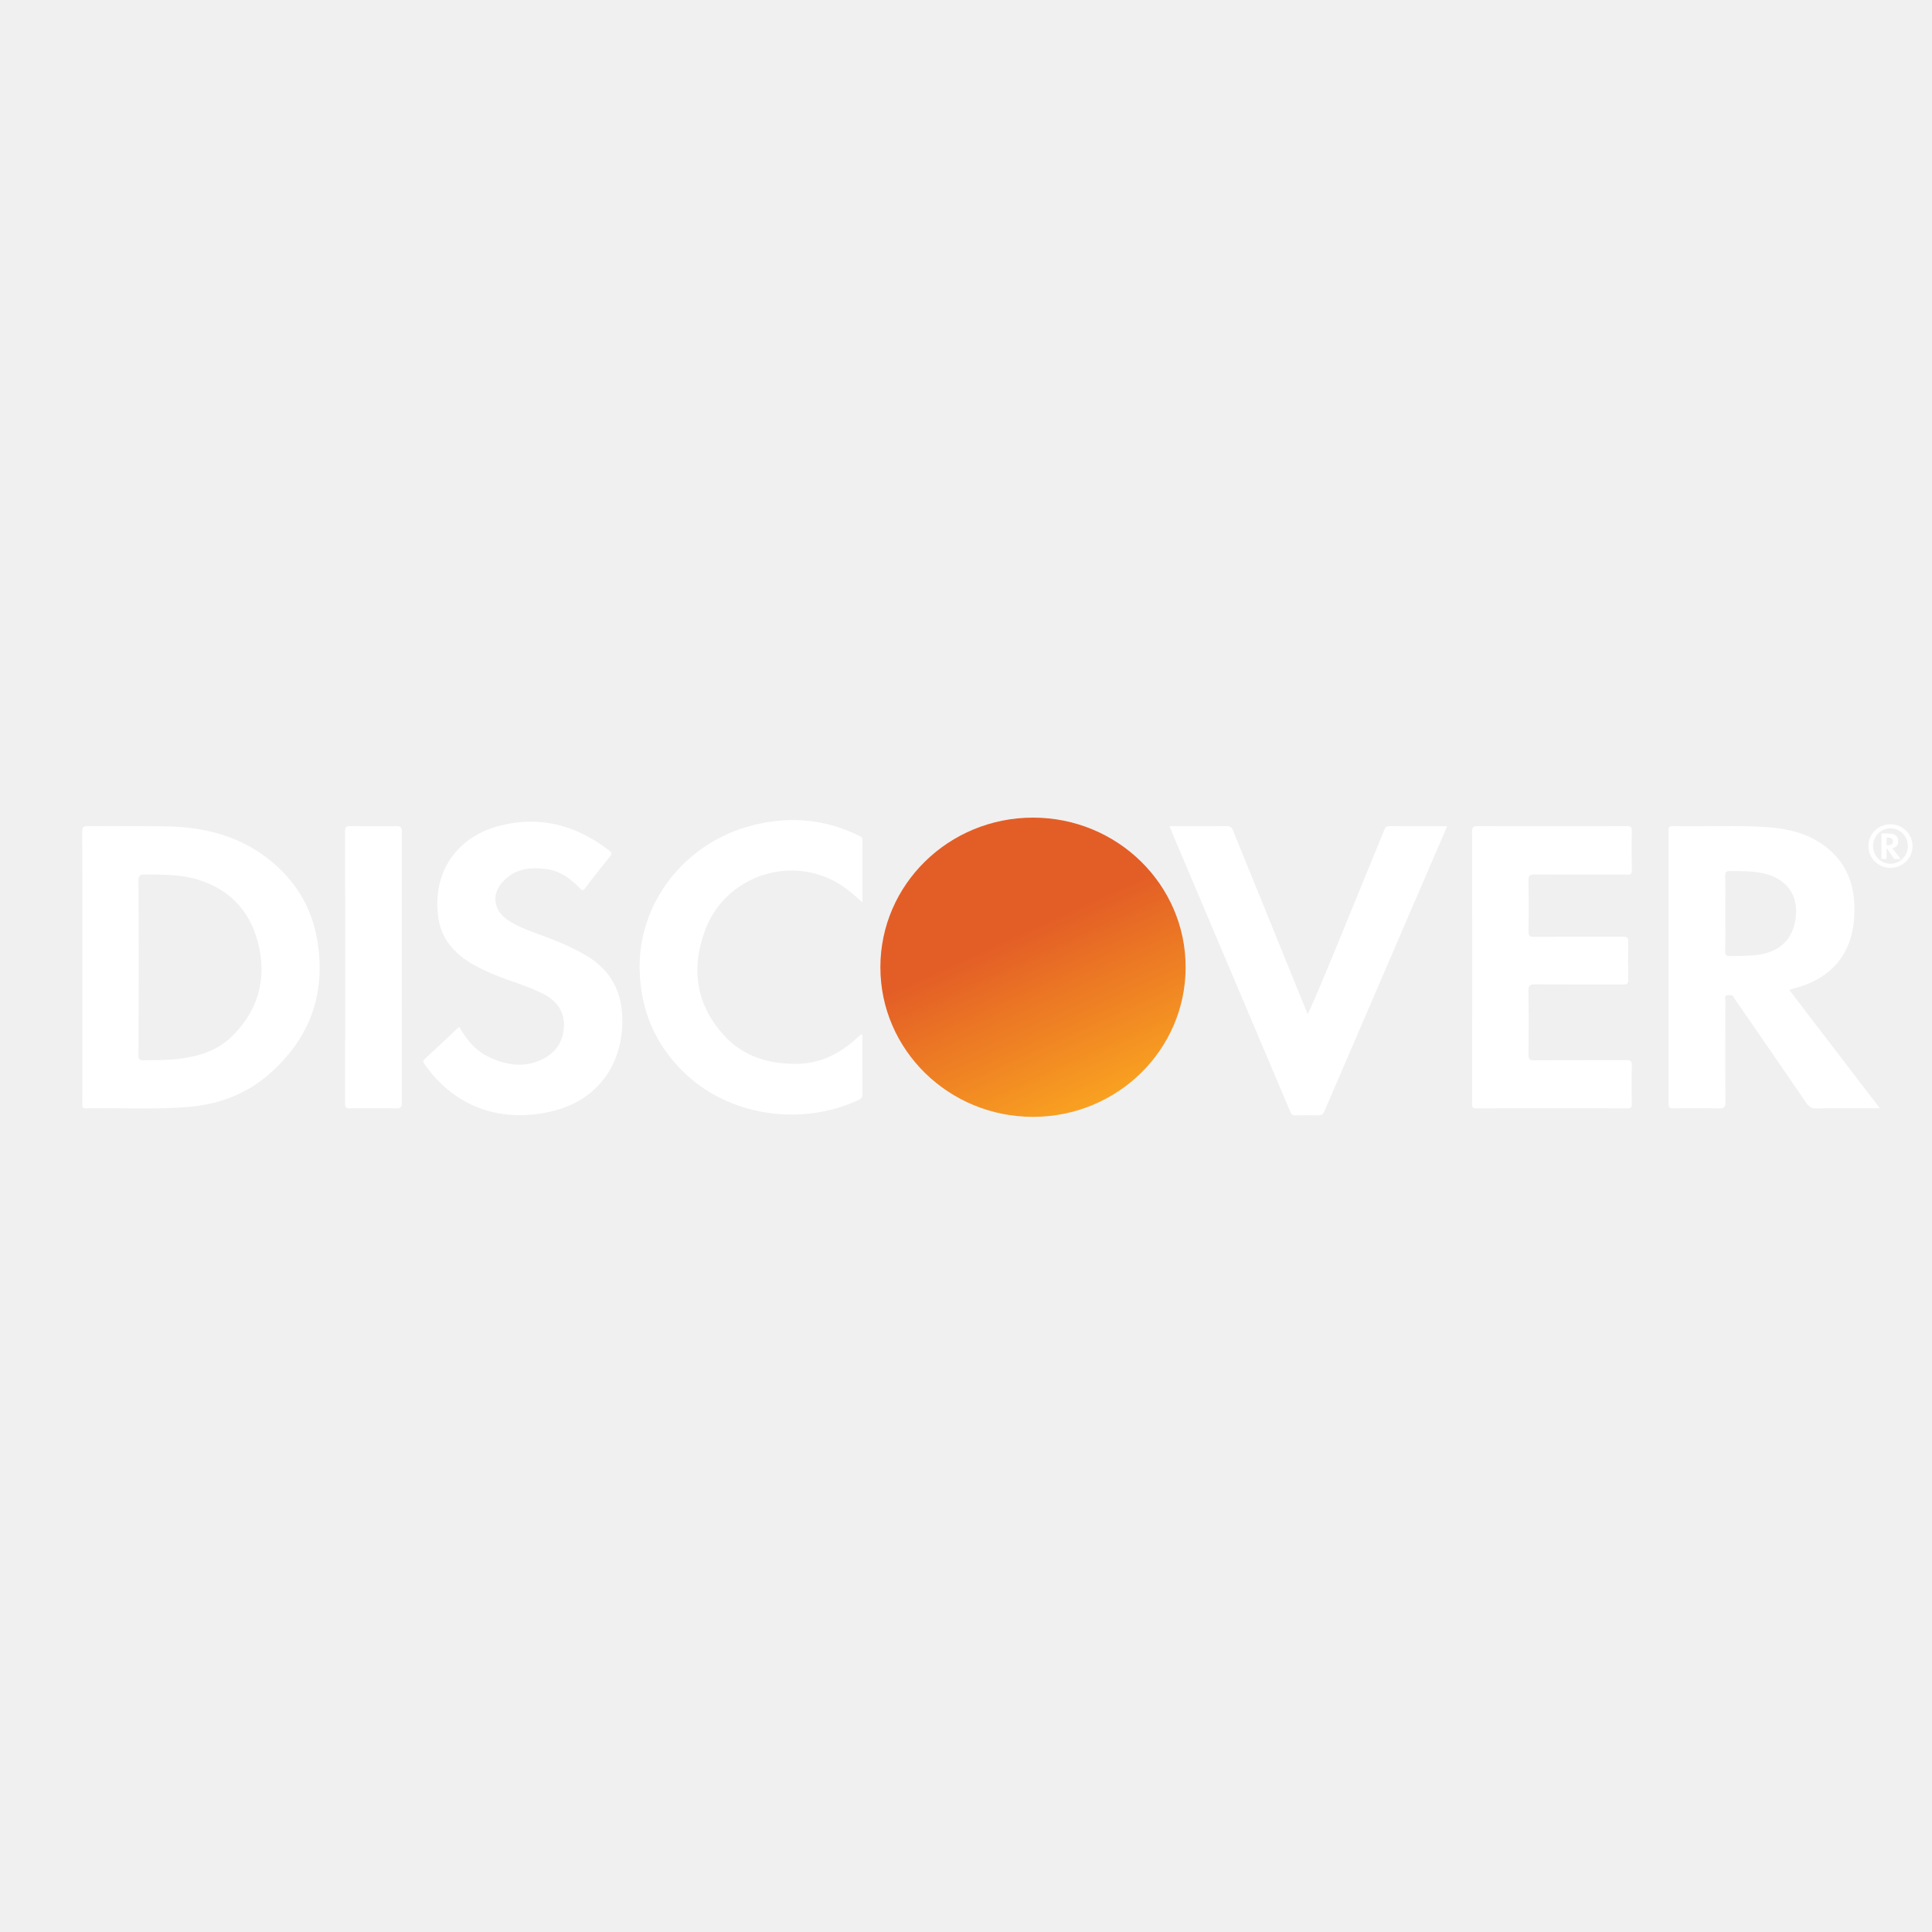
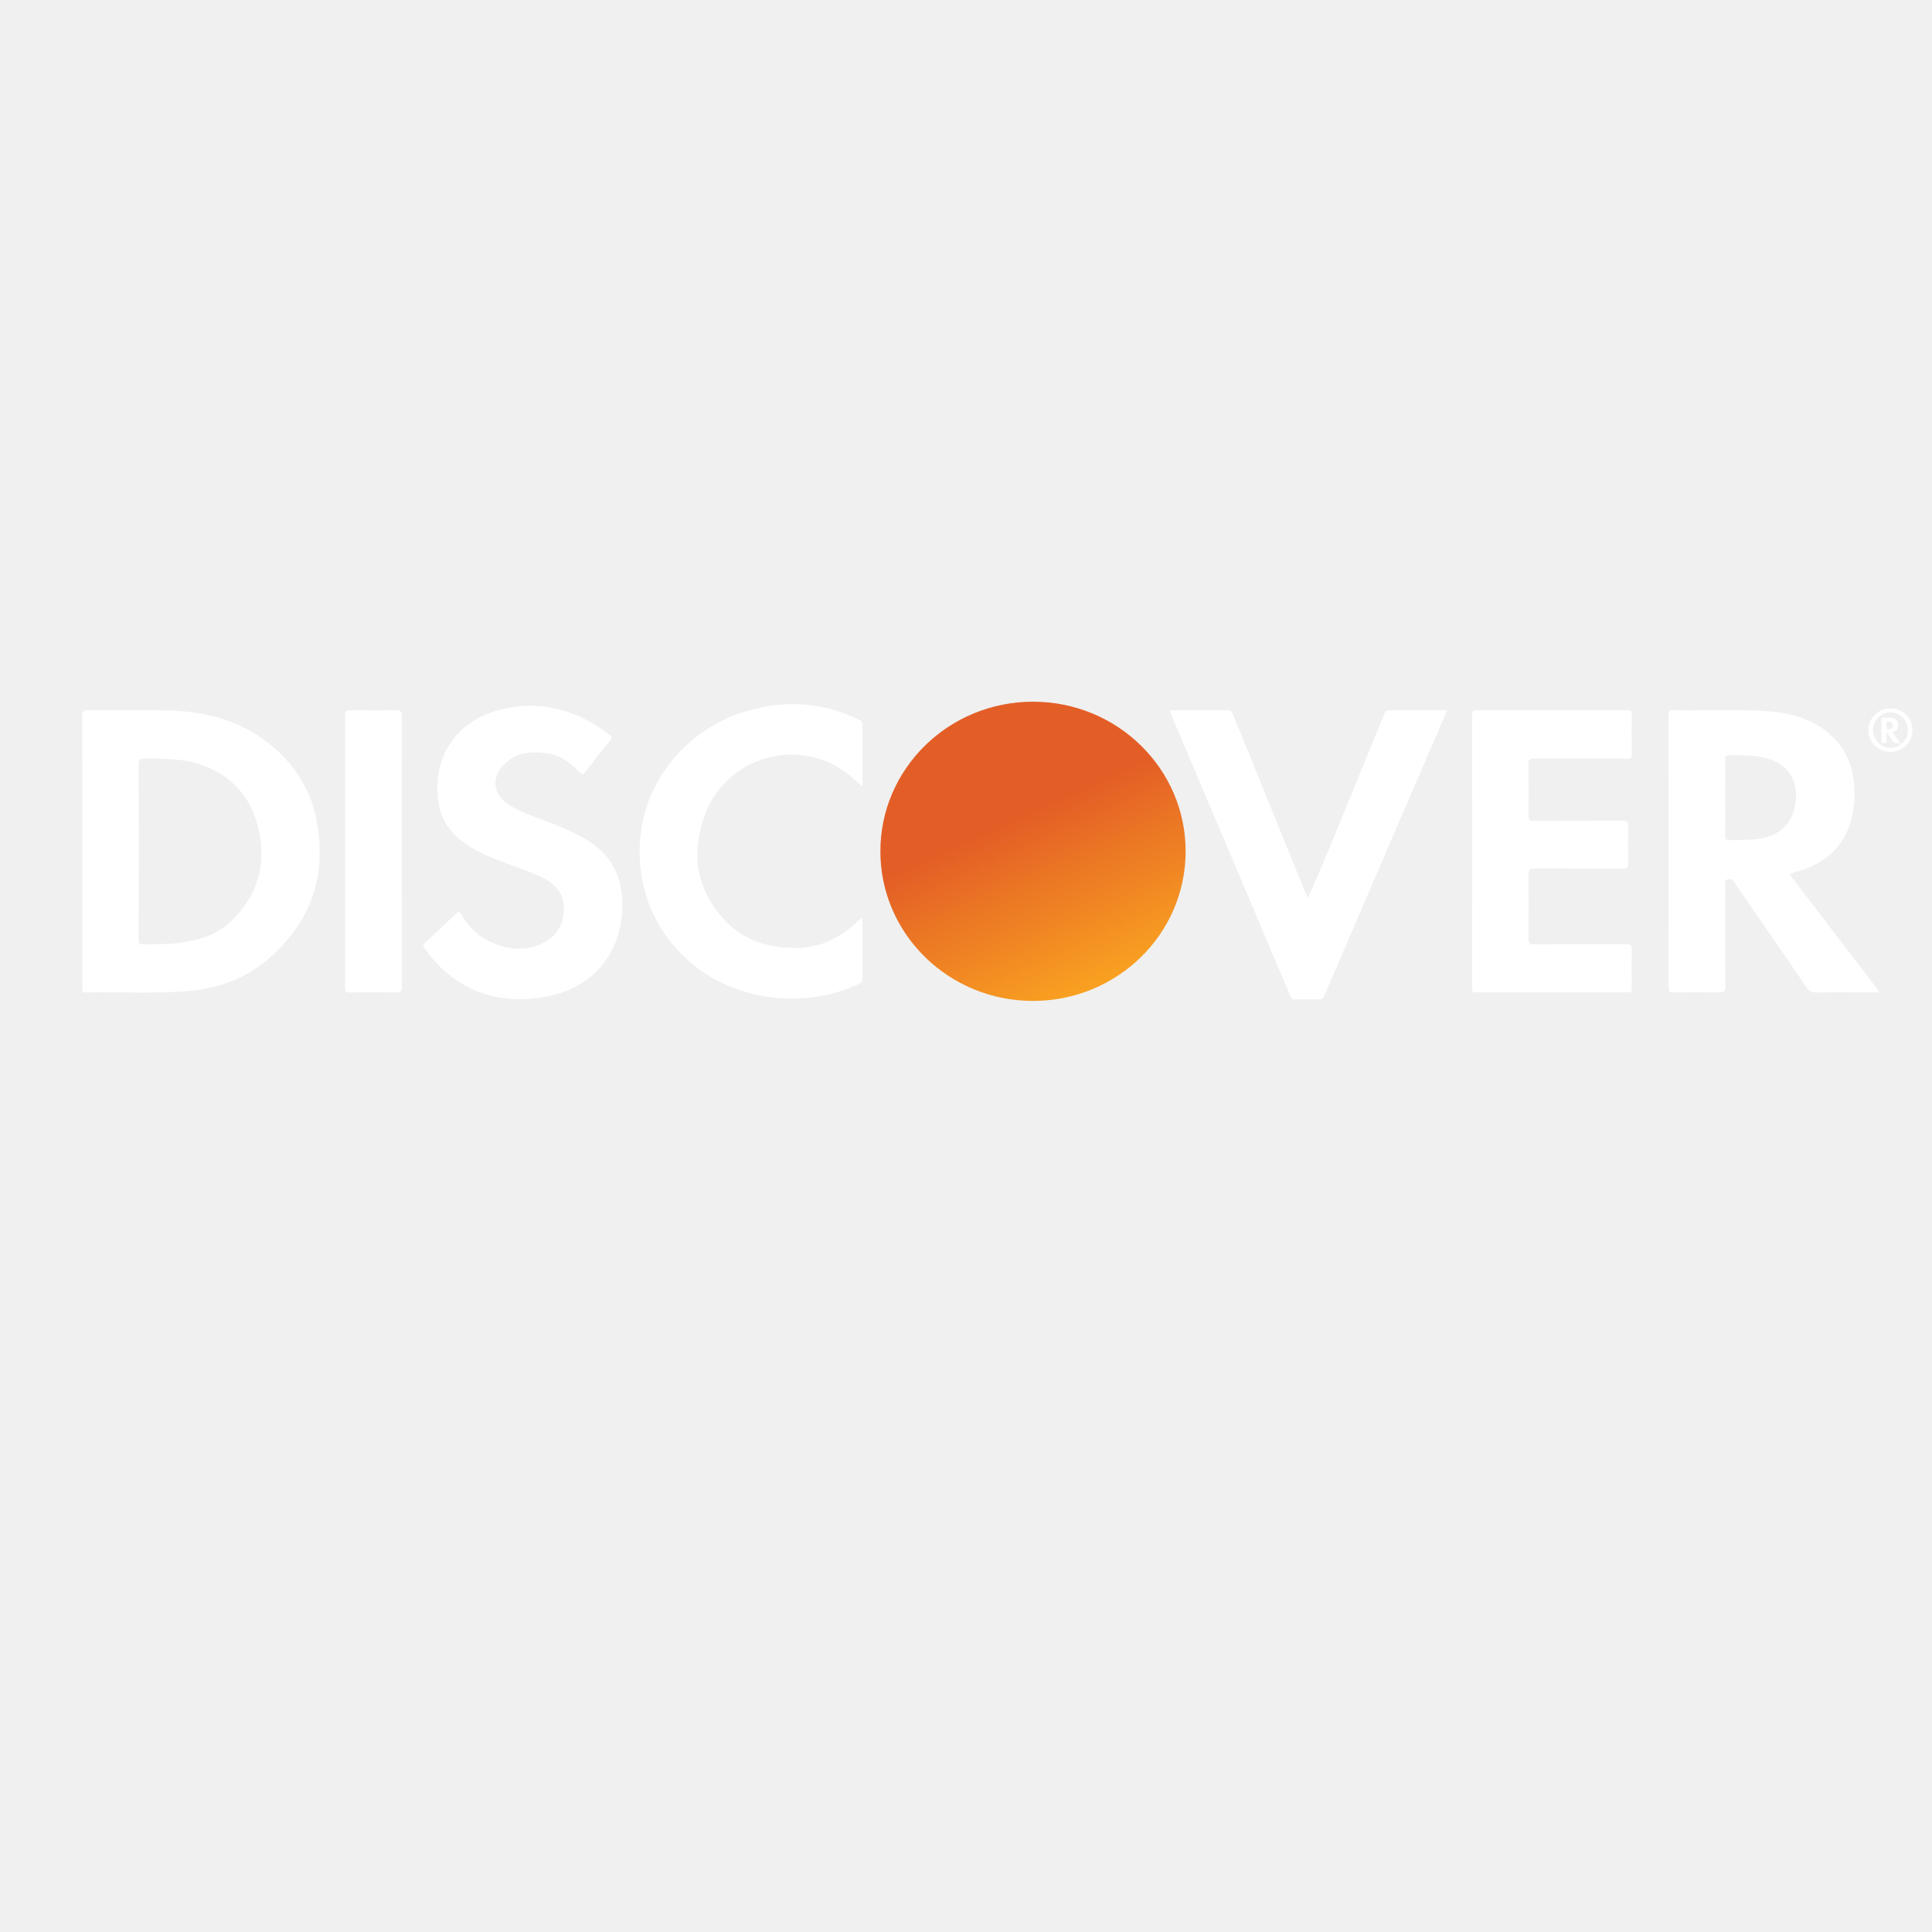
- <svg xmlns="http://www.w3.org/2000/svg" width="25" height="25" viewBox="0 0 25 25" fill="none">
+ <svg xmlns="http://www.w3.org/2000/svg" width="25" height="25" viewBox="0 10 25 8" fill="none">
  <g id="franchises/discover">
    <path id="Vector" d="M13.367 14.452C14.458 14.452 15.342 13.585 15.342 12.516C15.342 11.447 14.458 10.58 13.367 10.58C12.276 10.58 11.392 11.447 11.392 12.516C11.392 13.585 12.276 14.452 13.367 14.452Z" fill="url(#paint0_linear_5487_20281)" />
    <g id="Vector_2">
      <path fill-rule="evenodd" clip-rule="evenodd" d="M1.064 10.77C1.064 10.71 1.073 10.688 1.143 10.689C1.499 10.694 1.855 10.685 2.21 10.695C2.734 10.711 3.209 10.86 3.597 11.221C3.864 11.47 4.032 11.774 4.098 12.127C4.229 12.83 4.026 13.426 3.478 13.903C3.179 14.163 2.82 14.294 2.424 14.325C1.987 14.36 1.549 14.333 1.112 14.342C1.06 14.343 1.065 14.315 1.065 14.283C1.066 13.924 1.067 11.352 1.064 10.77ZM1.792 13.656C1.792 13.705 1.803 13.721 1.856 13.72C2.002 13.718 2.148 13.72 2.293 13.704C2.558 13.675 2.806 13.601 3 13.412C3.325 13.093 3.445 12.706 3.355 12.268C3.264 11.827 3.004 11.517 2.553 11.38C2.334 11.314 2.105 11.318 1.878 11.315C1.814 11.315 1.791 11.327 1.792 11.396C1.796 11.771 1.795 13.277 1.792 13.656Z" fill="white" />
      <path fill-rule="evenodd" clip-rule="evenodd" d="M23.154 12.811C23.545 13.322 23.93 13.825 24.325 14.341H24.167C23.947 14.341 23.727 14.338 23.507 14.343C23.44 14.345 23.407 14.32 23.372 14.27C23.067 13.823 22.759 13.378 22.452 12.933C22.448 12.927 22.443 12.921 22.441 12.914C22.422 12.87 22.382 12.873 22.347 12.88C22.308 12.888 22.326 12.923 22.326 12.946C22.325 13.383 22.323 13.82 22.327 14.258C22.328 14.33 22.306 14.344 22.237 14.343C22.044 14.338 21.851 14.34 21.658 14.342C21.609 14.343 21.59 14.334 21.59 14.28C21.591 13.104 21.591 11.927 21.59 10.751C21.59 10.711 21.595 10.689 21.645 10.69C22.06 10.699 22.476 10.674 22.891 10.705C23.179 10.727 23.45 10.803 23.671 10.995C23.937 11.225 24.012 11.527 23.994 11.859C23.967 12.348 23.694 12.671 23.208 12.791C23.192 12.796 23.176 12.803 23.154 12.811ZM22.325 11.822C22.325 11.983 22.328 12.145 22.324 12.306C22.322 12.363 22.34 12.374 22.394 12.372C22.502 12.368 22.611 12.37 22.719 12.359C23.036 12.326 23.217 12.147 23.24 11.836C23.259 11.586 23.128 11.397 22.885 11.319C22.725 11.268 22.559 11.274 22.395 11.271C22.341 11.269 22.322 11.281 22.324 11.337C22.328 11.499 22.325 11.66 22.325 11.822Z" fill="white" />
      <path fill-rule="evenodd" clip-rule="evenodd" d="M19.049 10.762C19.049 10.707 19.06 10.69 19.12 10.69C19.763 10.692 20.406 10.692 21.049 10.69C21.099 10.69 21.117 10.7 21.116 10.753C21.112 10.922 21.113 11.091 21.116 11.26C21.117 11.311 21.098 11.318 21.053 11.317C20.655 11.316 20.256 11.318 19.858 11.315C19.791 11.314 19.777 11.333 19.779 11.395C19.782 11.615 19.782 11.835 19.779 12.055C19.778 12.11 19.794 12.123 19.849 12.123C20.232 12.12 20.615 12.123 20.998 12.12C21.059 12.119 21.07 12.137 21.069 12.192C21.066 12.353 21.066 12.515 21.069 12.677C21.07 12.728 21.055 12.74 21.004 12.74C20.623 12.738 20.242 12.741 19.862 12.737C19.791 12.736 19.778 12.758 19.778 12.822C19.782 13.097 19.781 13.373 19.779 13.648C19.778 13.703 19.79 13.721 19.85 13.72C20.248 13.717 20.646 13.72 21.044 13.717C21.104 13.717 21.117 13.733 21.116 13.789C21.112 13.955 21.113 14.122 21.115 14.288C21.116 14.328 21.106 14.342 21.063 14.342C20.41 14.341 19.757 14.34 19.104 14.342C19.045 14.343 19.049 14.314 19.049 14.276C19.05 13.687 19.051 11.344 19.049 10.762Z" fill="white" />
      <path fill-rule="evenodd" clip-rule="evenodd" d="M5.942 13.286C6.04 13.466 6.17 13.612 6.361 13.694C6.566 13.783 6.777 13.813 6.99 13.72C7.184 13.636 7.289 13.485 7.297 13.28C7.305 13.076 7.194 12.94 7.013 12.852C6.806 12.751 6.582 12.691 6.37 12.601C6.163 12.513 5.965 12.411 5.822 12.231C5.735 12.121 5.687 11.996 5.67 11.861C5.594 11.262 5.93 10.833 6.44 10.692C6.972 10.545 7.452 10.675 7.881 11.004C7.913 11.029 7.924 11.046 7.893 11.083C7.784 11.217 7.677 11.352 7.574 11.491C7.542 11.533 7.529 11.521 7.5 11.491C7.383 11.369 7.249 11.271 7.075 11.246C6.856 11.216 6.648 11.243 6.496 11.421C6.359 11.579 6.39 11.779 6.562 11.899C6.716 12.006 6.896 12.06 7.07 12.126C7.234 12.187 7.393 12.256 7.545 12.341C7.857 12.513 8.028 12.766 8.05 13.12C8.088 13.719 7.766 14.224 7.166 14.374C6.526 14.535 5.901 14.357 5.49 13.765C5.474 13.741 5.472 13.726 5.495 13.705C5.644 13.567 5.791 13.428 5.941 13.287L5.942 13.286Z" fill="white" />
      <path fill-rule="evenodd" clip-rule="evenodd" d="M15.134 10.691C15.388 10.691 15.63 10.693 15.872 10.69C15.921 10.689 15.94 10.706 15.956 10.748C16.179 11.299 16.822 12.877 16.92 13.121C16.965 13.073 17.607 11.483 17.91 10.745C17.922 10.716 17.93 10.69 17.974 10.69C18.221 10.693 18.469 10.691 18.726 10.691C18.668 10.829 17.609 13.282 17.138 14.378C17.119 14.421 17.099 14.435 17.052 14.433C16.959 14.43 16.864 14.43 16.771 14.433C16.729 14.435 16.71 14.42 16.695 14.383C16.404 13.695 15.386 11.292 15.168 10.777C15.157 10.751 15.147 10.724 15.134 10.691Z" fill="white" />
      <path fill-rule="evenodd" clip-rule="evenodd" d="M11.16 11.678C11.022 11.55 10.89 11.441 10.732 11.37C10.111 11.089 9.364 11.391 9.125 12.034C8.94 12.529 9.002 13 9.372 13.402C9.62 13.671 9.947 13.77 10.312 13.766C10.601 13.763 10.841 13.648 11.052 13.465C11.083 13.438 11.114 13.41 11.144 13.383C11.17 13.397 11.159 13.419 11.159 13.436C11.16 13.675 11.159 13.914 11.16 14.153C11.16 14.189 11.155 14.212 11.115 14.231C10.365 14.583 9.417 14.444 8.83 13.857C8.467 13.494 8.288 13.056 8.277 12.549C8.258 11.691 8.843 10.943 9.658 10.702C10.157 10.555 10.645 10.583 11.116 10.814C11.141 10.826 11.161 10.837 11.161 10.871C11.159 11.134 11.16 11.397 11.16 11.678Z" fill="white" />
      <path fill-rule="evenodd" clip-rule="evenodd" d="M5.201 14.261C5.201 14.321 5.192 14.345 5.122 14.343C4.924 14.337 4.726 14.339 4.528 14.342C4.48 14.343 4.465 14.331 4.465 14.282C4.467 13.106 4.467 11.93 4.465 10.753C4.465 10.7 4.483 10.69 4.533 10.69C4.728 10.693 4.924 10.694 5.119 10.69C5.183 10.688 5.201 10.704 5.201 10.769C5.198 11.353 5.199 13.682 5.201 14.261Z" fill="white" />
      <path fill-rule="evenodd" clip-rule="evenodd" d="M24.462 10.666C24.304 10.666 24.177 10.792 24.177 10.948C24.177 11.104 24.304 11.23 24.462 11.23C24.62 11.23 24.748 11.104 24.748 10.948C24.748 10.792 24.62 10.666 24.462 10.666ZM24.462 11.177C24.338 11.177 24.237 11.075 24.237 10.948C24.237 10.821 24.338 10.719 24.462 10.719C24.587 10.719 24.688 10.821 24.688 10.948C24.688 11.075 24.587 11.177 24.462 11.177Z" fill="white" />
      <path fill-rule="evenodd" clip-rule="evenodd" d="M24.487 10.977C24.523 11.023 24.557 11.068 24.593 11.115H24.579C24.559 11.115 24.539 11.115 24.519 11.115C24.513 11.115 24.51 11.113 24.507 11.108C24.479 11.068 24.451 11.028 24.424 10.988C24.423 10.987 24.423 10.987 24.423 10.986C24.421 10.982 24.417 10.982 24.414 10.983C24.411 10.984 24.412 10.987 24.412 10.989C24.412 11.028 24.412 11.068 24.412 11.107C24.412 11.114 24.41 11.115 24.404 11.115C24.387 11.114 24.369 11.115 24.352 11.115C24.348 11.115 24.346 11.114 24.346 11.109C24.346 11.003 24.346 10.897 24.346 10.791C24.346 10.787 24.346 10.785 24.351 10.785C24.388 10.786 24.426 10.784 24.463 10.787C24.489 10.788 24.514 10.795 24.534 10.813C24.558 10.833 24.564 10.861 24.563 10.891C24.561 10.935 24.536 10.964 24.492 10.975C24.491 10.975 24.489 10.976 24.487 10.976L24.487 10.977ZM24.412 10.887C24.412 10.902 24.413 10.917 24.412 10.931C24.412 10.936 24.414 10.937 24.419 10.937C24.429 10.937 24.438 10.937 24.448 10.936C24.477 10.933 24.493 10.917 24.495 10.889C24.497 10.866 24.485 10.849 24.463 10.842C24.449 10.838 24.434 10.838 24.419 10.838C24.414 10.838 24.412 10.839 24.413 10.844C24.413 10.859 24.413 10.873 24.413 10.888L24.412 10.887Z" fill="white" />
    </g>
  </g>
  <defs>
    <linearGradient id="paint0_linear_5487_20281" x1="12.53" y1="10.762" x2="14.14" y2="14.298" gradientUnits="userSpaceOnUse">
      <stop offset="0.38" stop-color="#E35E26" />
      <stop offset="1" stop-color="#F9A121" />
    </linearGradient>
  </defs>
</svg>
